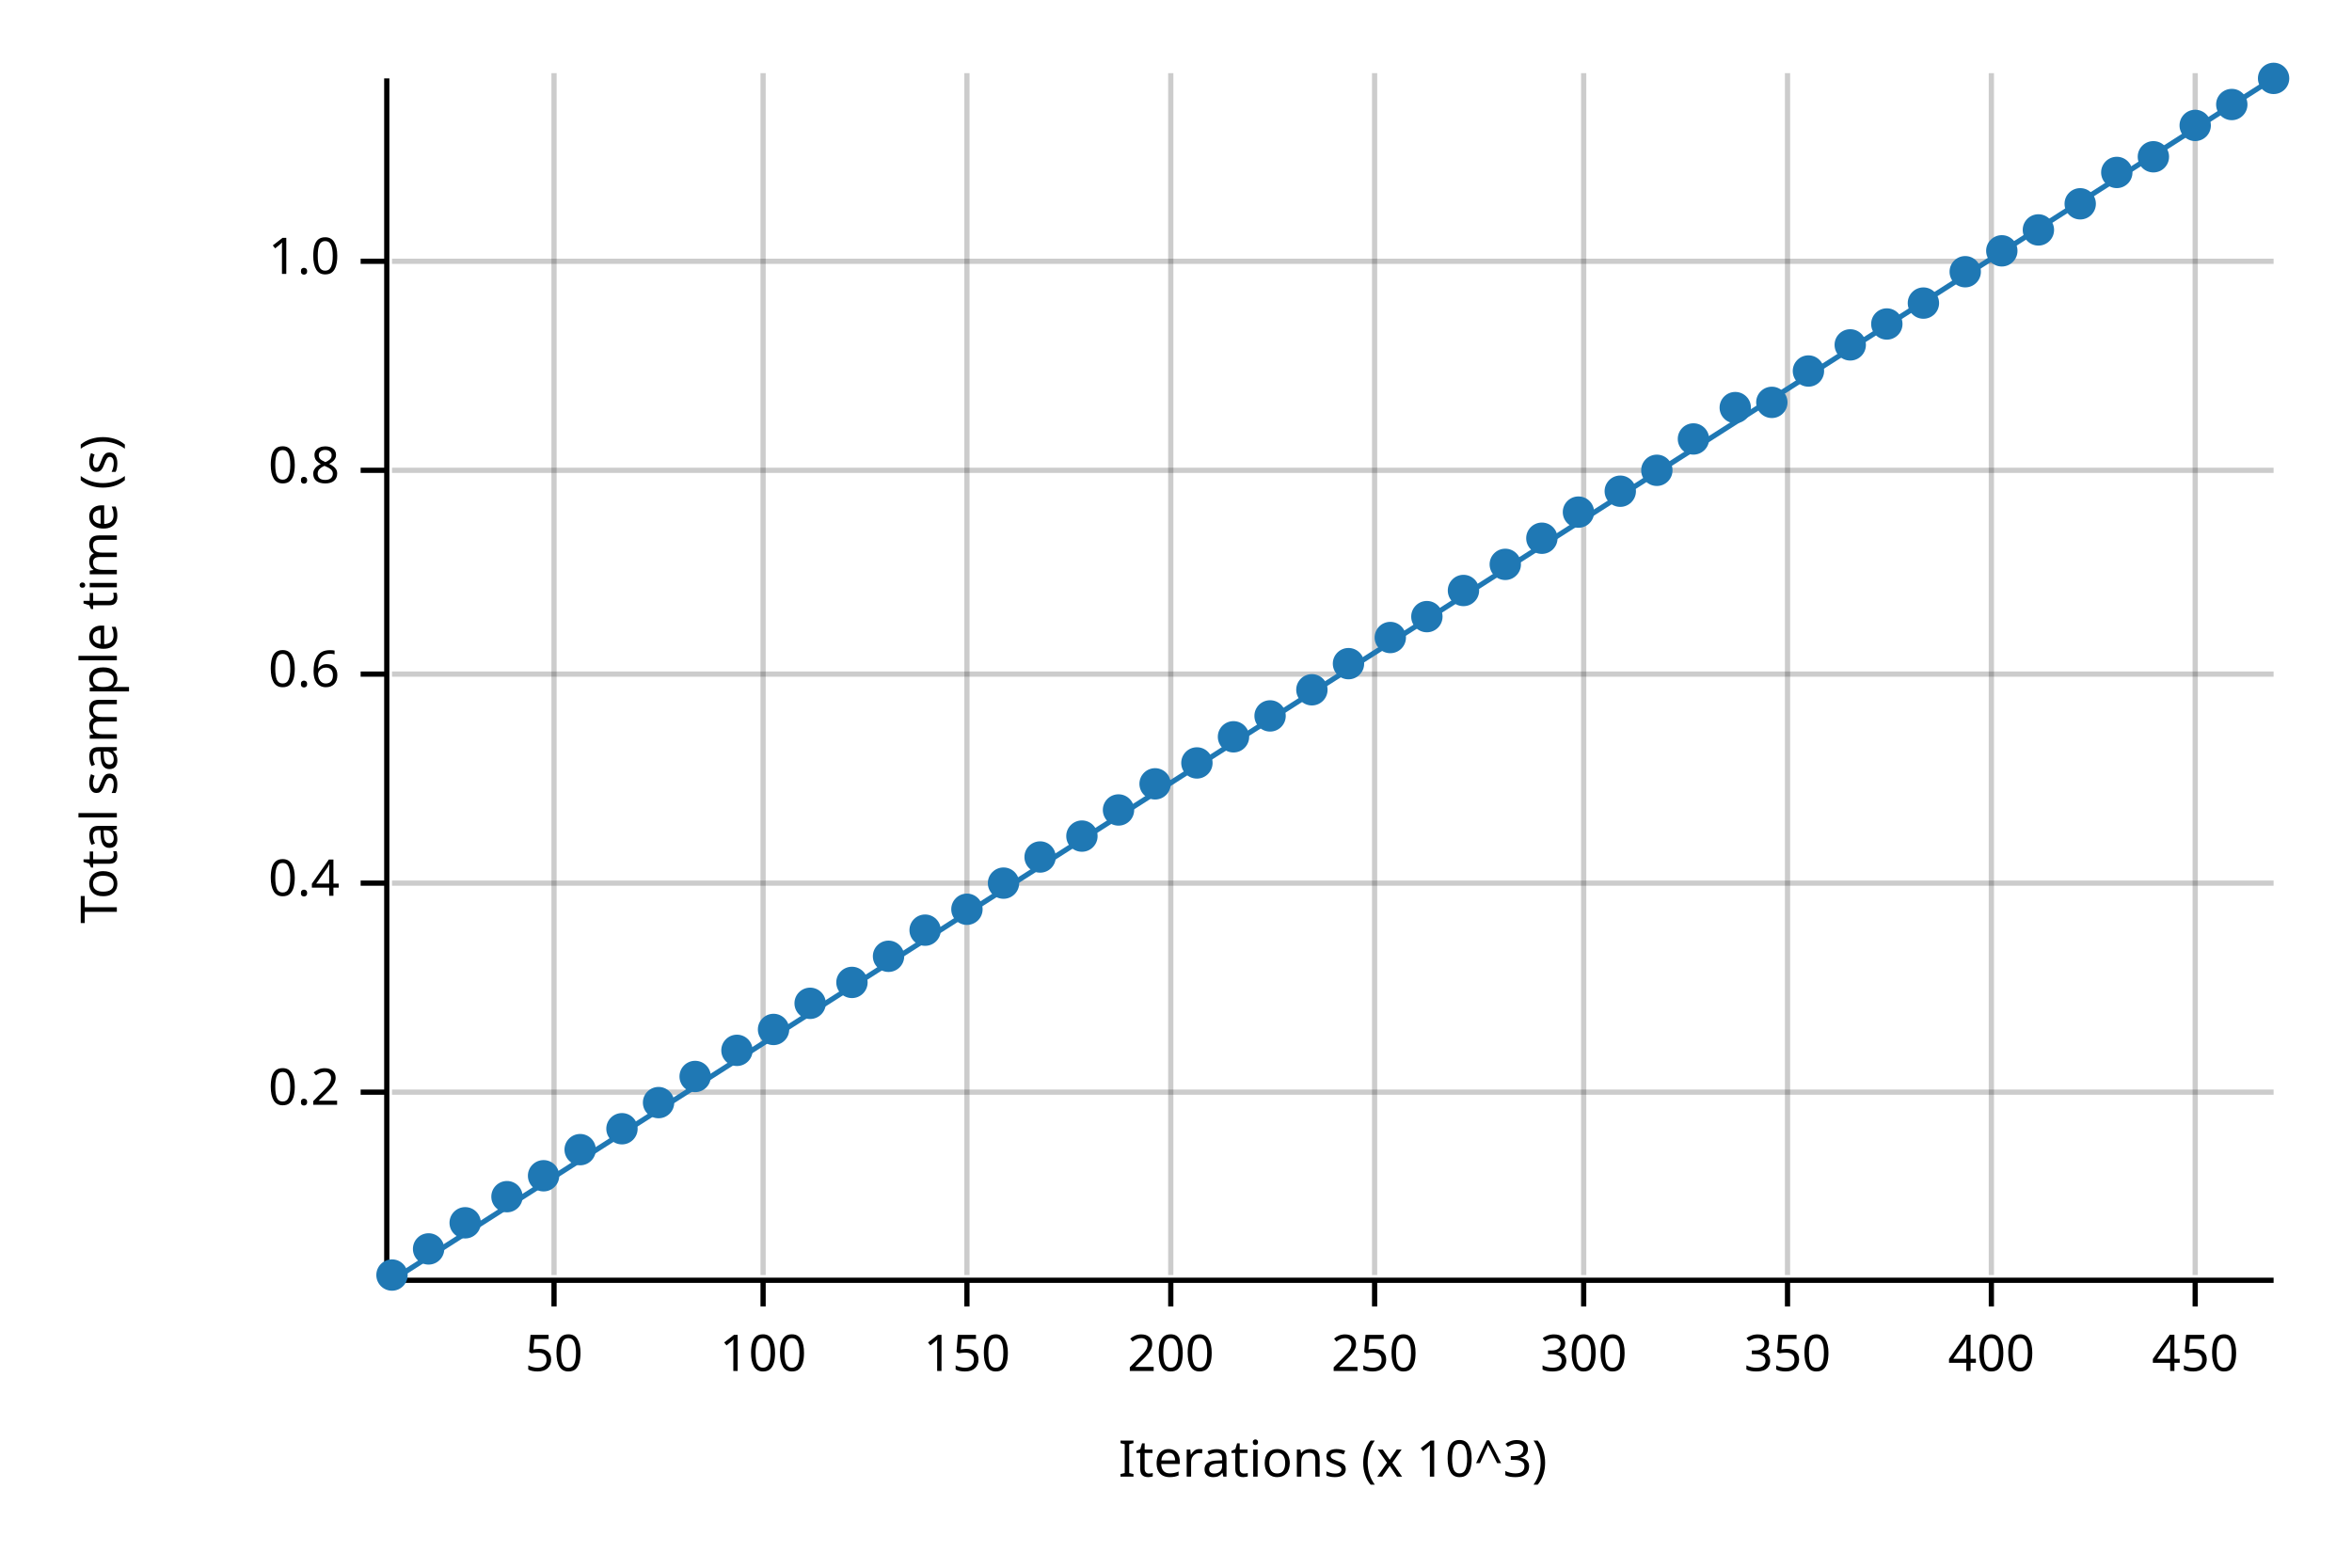
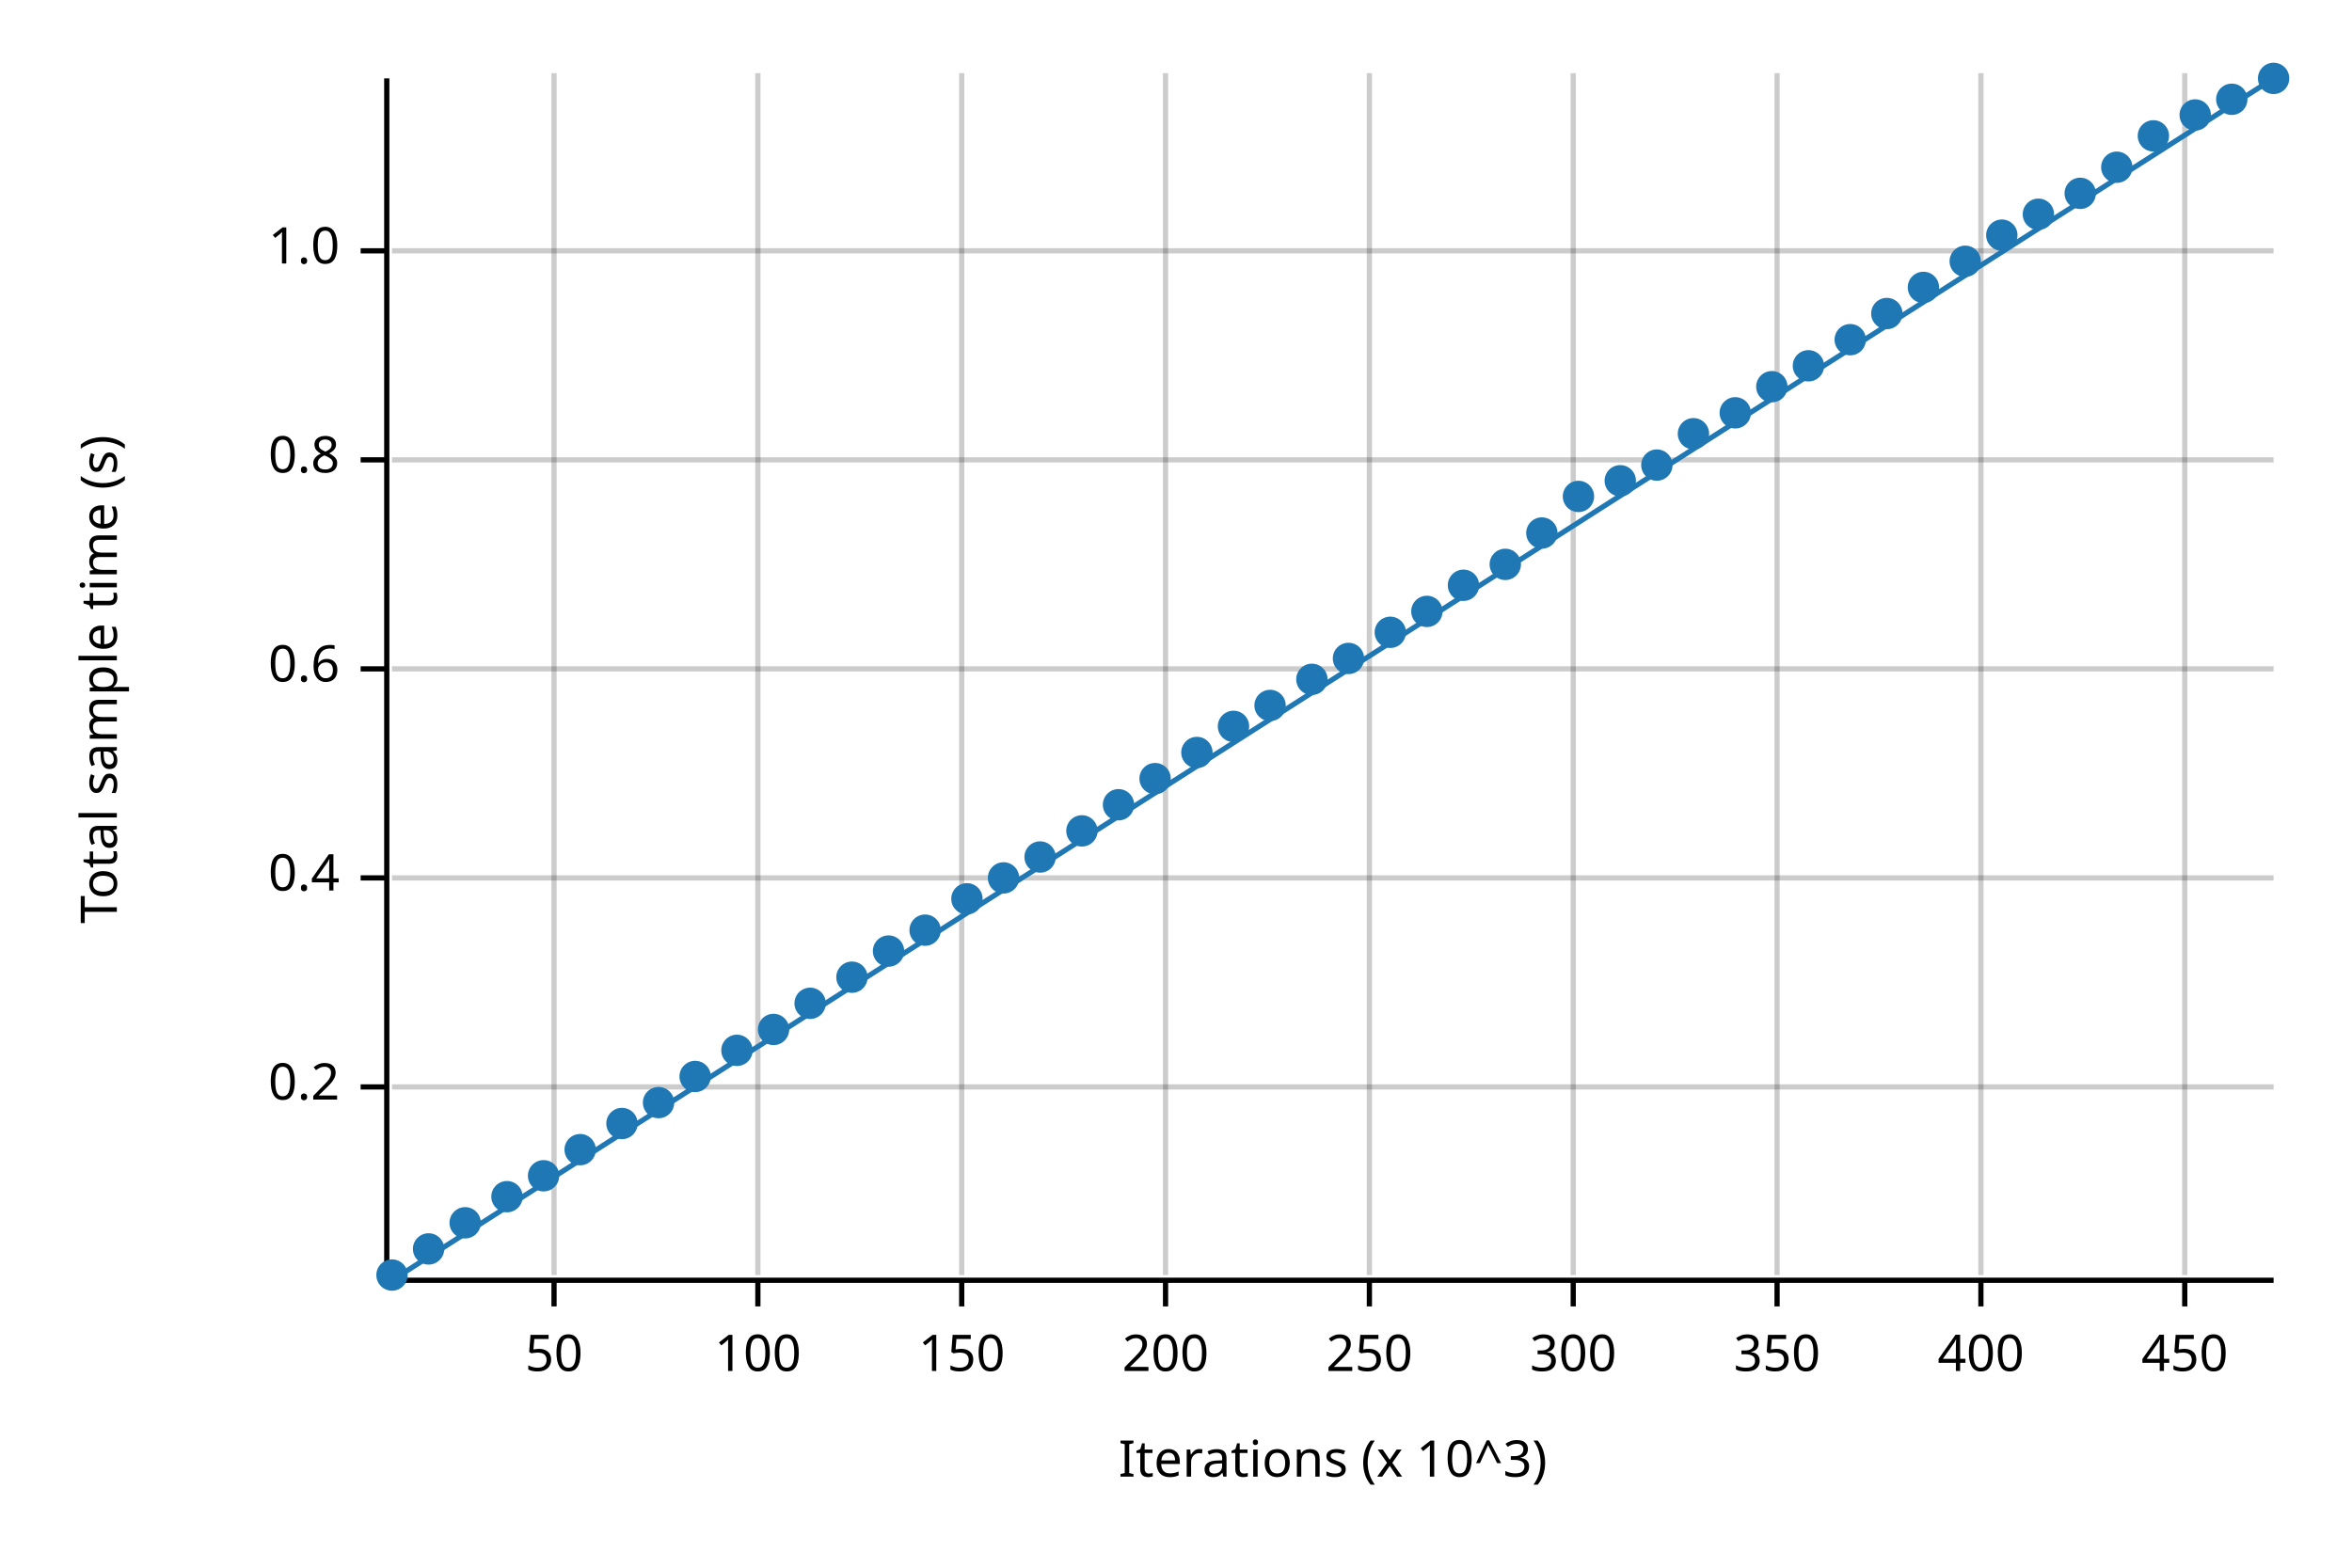
<svg xmlns="http://www.w3.org/2000/svg" width="450" height="300" viewBox="0 0 450 300">
  <text x="15" y="130" dy="0.76em" text-anchor="middle" font-family="sans-serif" font-size="9.677" opacity="1" fill="#000000" transform="rotate(270, 15, 130)">
Total sample time (s)
</text>
  <text x="255" y="285" dy="-0.5ex" text-anchor="middle" font-family="sans-serif" font-size="9.677" opacity="1" fill="#000000">
Iterations (x 10^3)
</text>
  <line opacity="0.2" stroke="#000000" stroke-width="1" x1="106" y1="244" x2="106" y2="14" />
-   <line opacity="0.2" stroke="#000000" stroke-width="1" x1="146" y1="244" x2="146" y2="14" />
-   <line opacity="0.2" stroke="#000000" stroke-width="1" x1="185" y1="244" x2="185" y2="14" />
-   <line opacity="0.2" stroke="#000000" stroke-width="1" x1="224" y1="244" x2="224" y2="14" />
-   <line opacity="0.2" stroke="#000000" stroke-width="1" x1="263" y1="244" x2="263" y2="14" />
-   <line opacity="0.2" stroke="#000000" stroke-width="1" x1="303" y1="244" x2="303" y2="14" />
-   <line opacity="0.2" stroke="#000000" stroke-width="1" x1="342" y1="244" x2="342" y2="14" />
-   <line opacity="0.2" stroke="#000000" stroke-width="1" x1="381" y1="244" x2="381" y2="14" />
-   <line opacity="0.2" stroke="#000000" stroke-width="1" x1="420" y1="244" x2="420" y2="14" />
-   <line opacity="0.2" stroke="#000000" stroke-width="1" x1="75" y1="209" x2="435" y2="209" />
-   <line opacity="0.2" stroke="#000000" stroke-width="1" x1="75" y1="169" x2="435" y2="169" />
-   <line opacity="0.2" stroke="#000000" stroke-width="1" x1="75" y1="129" x2="435" y2="129" />
-   <line opacity="0.2" stroke="#000000" stroke-width="1" x1="75" y1="90" x2="435" y2="90" />
-   <line opacity="0.2" stroke="#000000" stroke-width="1" x1="75" y1="50" x2="435" y2="50" />
+   <line opacity="0.2" stroke="#000000" stroke-width="1" x1="145" y1="244" x2="145" y2="14" />
+   <line opacity="0.2" stroke="#000000" stroke-width="1" x1="184" y1="244" x2="184" y2="14" />
+   <line opacity="0.2" stroke="#000000" stroke-width="1" x1="223" y1="244" x2="223" y2="14" />
+   <line opacity="0.2" stroke="#000000" stroke-width="1" x1="262" y1="244" x2="262" y2="14" />
+   <line opacity="0.2" stroke="#000000" stroke-width="1" x1="301" y1="244" x2="301" y2="14" />
+   <line opacity="0.2" stroke="#000000" stroke-width="1" x1="340" y1="244" x2="340" y2="14" />
+   <line opacity="0.2" stroke="#000000" stroke-width="1" x1="379" y1="244" x2="379" y2="14" />
+   <line opacity="0.2" stroke="#000000" stroke-width="1" x1="418" y1="244" x2="418" y2="14" />
+   <line opacity="0.2" stroke="#000000" stroke-width="1" x1="75" y1="208" x2="435" y2="208" />
+   <line opacity="0.2" stroke="#000000" stroke-width="1" x1="75" y1="168" x2="435" y2="168" />
+   <line opacity="0.2" stroke="#000000" stroke-width="1" x1="75" y1="128" x2="435" y2="128" />
+   <line opacity="0.2" stroke="#000000" stroke-width="1" x1="75" y1="88" x2="435" y2="88" />
+   <line opacity="0.2" stroke="#000000" stroke-width="1" x1="75" y1="48" x2="435" y2="48" />
  <polyline fill="none" opacity="1" stroke="#000000" stroke-width="1" points="74,15 74,245 " />
-   <text x="65" y="209" dy="0.5ex" text-anchor="end" font-family="sans-serif" font-size="9.677" opacity="1" fill="#000000">
+   <text x="65" y="208" dy="0.5ex" text-anchor="end" font-family="sans-serif" font-size="9.677" opacity="1" fill="#000000">
0.2
</text>
-   <polyline fill="none" opacity="1" stroke="#000000" stroke-width="1" points="69,209 74,209 " />
-   <text x="65" y="169" dy="0.5ex" text-anchor="end" font-family="sans-serif" font-size="9.677" opacity="1" fill="#000000">
+   <polyline fill="none" opacity="1" stroke="#000000" stroke-width="1" points="69,208 74,208 " />
+   <text x="65" y="168" dy="0.5ex" text-anchor="end" font-family="sans-serif" font-size="9.677" opacity="1" fill="#000000">
0.4
</text>
-   <polyline fill="none" opacity="1" stroke="#000000" stroke-width="1" points="69,169 74,169 " />
-   <text x="65" y="129" dy="0.5ex" text-anchor="end" font-family="sans-serif" font-size="9.677" opacity="1" fill="#000000">
+   <polyline fill="none" opacity="1" stroke="#000000" stroke-width="1" points="69,168 74,168 " />
+   <text x="65" y="128" dy="0.5ex" text-anchor="end" font-family="sans-serif" font-size="9.677" opacity="1" fill="#000000">
0.6
</text>
-   <polyline fill="none" opacity="1" stroke="#000000" stroke-width="1" points="69,129 74,129 " />
-   <text x="65" y="90" dy="0.5ex" text-anchor="end" font-family="sans-serif" font-size="9.677" opacity="1" fill="#000000">
+   <polyline fill="none" opacity="1" stroke="#000000" stroke-width="1" points="69,128 74,128 " />
+   <text x="65" y="88" dy="0.5ex" text-anchor="end" font-family="sans-serif" font-size="9.677" opacity="1" fill="#000000">
0.8
</text>
-   <polyline fill="none" opacity="1" stroke="#000000" stroke-width="1" points="69,90 74,90 " />
-   <text x="65" y="50" dy="0.5ex" text-anchor="end" font-family="sans-serif" font-size="9.677" opacity="1" fill="#000000">
+   <polyline fill="none" opacity="1" stroke="#000000" stroke-width="1" points="69,88 74,88 " />
+   <text x="65" y="48" dy="0.5ex" text-anchor="end" font-family="sans-serif" font-size="9.677" opacity="1" fill="#000000">
1.0
</text>
-   <polyline fill="none" opacity="1" stroke="#000000" stroke-width="1" points="69,50 74,50 " />
+   <polyline fill="none" opacity="1" stroke="#000000" stroke-width="1" points="69,48 74,48 " />
  <polyline fill="none" opacity="1" stroke="#000000" stroke-width="1" points="75,245 435,245 " />
  <text x="106" y="255" dy="0.76em" text-anchor="middle" font-family="sans-serif" font-size="9.677" opacity="1" fill="#000000">
50
</text>
  <polyline fill="none" opacity="1" stroke="#000000" stroke-width="1" points="106,245 106,250 " />
-   <text x="146" y="255" dy="0.76em" text-anchor="middle" font-family="sans-serif" font-size="9.677" opacity="1" fill="#000000">
+   <text x="145" y="255" dy="0.76em" text-anchor="middle" font-family="sans-serif" font-size="9.677" opacity="1" fill="#000000">
100
</text>
-   <polyline fill="none" opacity="1" stroke="#000000" stroke-width="1" points="146,245 146,250 " />
-   <text x="185" y="255" dy="0.76em" text-anchor="middle" font-family="sans-serif" font-size="9.677" opacity="1" fill="#000000">
+   <polyline fill="none" opacity="1" stroke="#000000" stroke-width="1" points="145,245 145,250 " />
+   <text x="184" y="255" dy="0.76em" text-anchor="middle" font-family="sans-serif" font-size="9.677" opacity="1" fill="#000000">
150
</text>
-   <polyline fill="none" opacity="1" stroke="#000000" stroke-width="1" points="185,245 185,250 " />
-   <text x="224" y="255" dy="0.76em" text-anchor="middle" font-family="sans-serif" font-size="9.677" opacity="1" fill="#000000">
+   <polyline fill="none" opacity="1" stroke="#000000" stroke-width="1" points="184,245 184,250 " />
+   <text x="223" y="255" dy="0.76em" text-anchor="middle" font-family="sans-serif" font-size="9.677" opacity="1" fill="#000000">
200
</text>
-   <polyline fill="none" opacity="1" stroke="#000000" stroke-width="1" points="224,245 224,250 " />
-   <text x="263" y="255" dy="0.76em" text-anchor="middle" font-family="sans-serif" font-size="9.677" opacity="1" fill="#000000">
+   <polyline fill="none" opacity="1" stroke="#000000" stroke-width="1" points="223,245 223,250 " />
+   <text x="262" y="255" dy="0.76em" text-anchor="middle" font-family="sans-serif" font-size="9.677" opacity="1" fill="#000000">
250
</text>
-   <polyline fill="none" opacity="1" stroke="#000000" stroke-width="1" points="263,245 263,250 " />
-   <text x="303" y="255" dy="0.76em" text-anchor="middle" font-family="sans-serif" font-size="9.677" opacity="1" fill="#000000">
+   <polyline fill="none" opacity="1" stroke="#000000" stroke-width="1" points="262,245 262,250 " />
+   <text x="301" y="255" dy="0.76em" text-anchor="middle" font-family="sans-serif" font-size="9.677" opacity="1" fill="#000000">
300
</text>
-   <polyline fill="none" opacity="1" stroke="#000000" stroke-width="1" points="303,245 303,250 " />
-   <text x="342" y="255" dy="0.76em" text-anchor="middle" font-family="sans-serif" font-size="9.677" opacity="1" fill="#000000">
+   <polyline fill="none" opacity="1" stroke="#000000" stroke-width="1" points="301,245 301,250 " />
+   <text x="340" y="255" dy="0.76em" text-anchor="middle" font-family="sans-serif" font-size="9.677" opacity="1" fill="#000000">
350
</text>
-   <polyline fill="none" opacity="1" stroke="#000000" stroke-width="1" points="342,245 342,250 " />
-   <text x="381" y="255" dy="0.76em" text-anchor="middle" font-family="sans-serif" font-size="9.677" opacity="1" fill="#000000">
+   <polyline fill="none" opacity="1" stroke="#000000" stroke-width="1" points="340,245 340,250 " />
+   <text x="379" y="255" dy="0.76em" text-anchor="middle" font-family="sans-serif" font-size="9.677" opacity="1" fill="#000000">
400
</text>
-   <polyline fill="none" opacity="1" stroke="#000000" stroke-width="1" points="381,245 381,250 " />
-   <text x="420" y="255" dy="0.76em" text-anchor="middle" font-family="sans-serif" font-size="9.677" opacity="1" fill="#000000">
+   <polyline fill="none" opacity="1" stroke="#000000" stroke-width="1" points="379,245 379,250 " />
+   <text x="418" y="255" dy="0.76em" text-anchor="middle" font-family="sans-serif" font-size="9.677" opacity="1" fill="#000000">
450
</text>
-   <polyline fill="none" opacity="1" stroke="#000000" stroke-width="1" points="420,245 420,250 " />
+   <polyline fill="none" opacity="1" stroke="#000000" stroke-width="1" points="418,245 418,250 " />
  <circle cx="75" cy="244" r="3" opacity="1" fill="#1F78B4" stroke="none" stroke-width="1" />
  <circle cx="82" cy="239" r="3" opacity="1" fill="#1F78B4" stroke="none" stroke-width="1" />
  <circle cx="89" cy="234" r="3" opacity="1" fill="#1F78B4" stroke="none" stroke-width="1" />
  <circle cx="97" cy="229" r="3" opacity="1" fill="#1F78B4" stroke="none" stroke-width="1" />
  <circle cx="104" cy="225" r="3" opacity="1" fill="#1F78B4" stroke="none" stroke-width="1" />
  <circle cx="111" cy="220" r="3" opacity="1" fill="#1F78B4" stroke="none" stroke-width="1" />
-   <circle cx="119" cy="216" r="3" opacity="1" fill="#1F78B4" stroke="none" stroke-width="1" />
+   <circle cx="119" cy="215" r="3" opacity="1" fill="#1F78B4" stroke="none" stroke-width="1" />
  <circle cx="126" cy="211" r="3" opacity="1" fill="#1F78B4" stroke="none" stroke-width="1" />
  <circle cx="133" cy="206" r="3" opacity="1" fill="#1F78B4" stroke="none" stroke-width="1" />
  <circle cx="141" cy="201" r="3" opacity="1" fill="#1F78B4" stroke="none" stroke-width="1" />
  <circle cx="148" cy="197" r="3" opacity="1" fill="#1F78B4" stroke="none" stroke-width="1" />
  <circle cx="155" cy="192" r="3" opacity="1" fill="#1F78B4" stroke="none" stroke-width="1" />
-   <circle cx="163" cy="188" r="3" opacity="1" fill="#1F78B4" stroke="none" stroke-width="1" />
-   <circle cx="170" cy="183" r="3" opacity="1" fill="#1F78B4" stroke="none" stroke-width="1" />
+   <circle cx="163" cy="187" r="3" opacity="1" fill="#1F78B4" stroke="none" stroke-width="1" />
+   <circle cx="170" cy="182" r="3" opacity="1" fill="#1F78B4" stroke="none" stroke-width="1" />
  <circle cx="177" cy="178" r="3" opacity="1" fill="#1F78B4" stroke="none" stroke-width="1" />
-   <circle cx="185" cy="174" r="3" opacity="1" fill="#1F78B4" stroke="none" stroke-width="1" />
-   <circle cx="192" cy="169" r="3" opacity="1" fill="#1F78B4" stroke="none" stroke-width="1" />
+   <circle cx="185" cy="172" r="3" opacity="1" fill="#1F78B4" stroke="none" stroke-width="1" />
+   <circle cx="192" cy="168" r="3" opacity="1" fill="#1F78B4" stroke="none" stroke-width="1" />
  <circle cx="199" cy="164" r="3" opacity="1" fill="#1F78B4" stroke="none" stroke-width="1" />
-   <circle cx="207" cy="160" r="3" opacity="1" fill="#1F78B4" stroke="none" stroke-width="1" />
-   <circle cx="214" cy="155" r="3" opacity="1" fill="#1F78B4" stroke="none" stroke-width="1" />
-   <circle cx="221" cy="150" r="3" opacity="1" fill="#1F78B4" stroke="none" stroke-width="1" />
-   <circle cx="229" cy="146" r="3" opacity="1" fill="#1F78B4" stroke="none" stroke-width="1" />
-   <circle cx="236" cy="141" r="3" opacity="1" fill="#1F78B4" stroke="none" stroke-width="1" />
-   <circle cx="243" cy="137" r="3" opacity="1" fill="#1F78B4" stroke="none" stroke-width="1" />
-   <circle cx="251" cy="132" r="3" opacity="1" fill="#1F78B4" stroke="none" stroke-width="1" />
-   <circle cx="258" cy="127" r="3" opacity="1" fill="#1F78B4" stroke="none" stroke-width="1" />
-   <circle cx="266" cy="122" r="3" opacity="1" fill="#1F78B4" stroke="none" stroke-width="1" />
-   <circle cx="273" cy="118" r="3" opacity="1" fill="#1F78B4" stroke="none" stroke-width="1" />
-   <circle cx="280" cy="113" r="3" opacity="1" fill="#1F78B4" stroke="none" stroke-width="1" />
+   <circle cx="207" cy="159" r="3" opacity="1" fill="#1F78B4" stroke="none" stroke-width="1" />
+   <circle cx="214" cy="154" r="3" opacity="1" fill="#1F78B4" stroke="none" stroke-width="1" />
+   <circle cx="221" cy="149" r="3" opacity="1" fill="#1F78B4" stroke="none" stroke-width="1" />
+   <circle cx="229" cy="144" r="3" opacity="1" fill="#1F78B4" stroke="none" stroke-width="1" />
+   <circle cx="236" cy="139" r="3" opacity="1" fill="#1F78B4" stroke="none" stroke-width="1" />
+   <circle cx="243" cy="135" r="3" opacity="1" fill="#1F78B4" stroke="none" stroke-width="1" />
+   <circle cx="251" cy="130" r="3" opacity="1" fill="#1F78B4" stroke="none" stroke-width="1" />
+   <circle cx="258" cy="126" r="3" opacity="1" fill="#1F78B4" stroke="none" stroke-width="1" />
+   <circle cx="266" cy="121" r="3" opacity="1" fill="#1F78B4" stroke="none" stroke-width="1" />
+   <circle cx="273" cy="117" r="3" opacity="1" fill="#1F78B4" stroke="none" stroke-width="1" />
+   <circle cx="280" cy="112" r="3" opacity="1" fill="#1F78B4" stroke="none" stroke-width="1" />
  <circle cx="288" cy="108" r="3" opacity="1" fill="#1F78B4" stroke="none" stroke-width="1" />
-   <circle cx="295" cy="103" r="3" opacity="1" fill="#1F78B4" stroke="none" stroke-width="1" />
-   <circle cx="302" cy="98" r="3" opacity="1" fill="#1F78B4" stroke="none" stroke-width="1" />
-   <circle cx="310" cy="94" r="3" opacity="1" fill="#1F78B4" stroke="none" stroke-width="1" />
-   <circle cx="317" cy="90" r="3" opacity="1" fill="#1F78B4" stroke="none" stroke-width="1" />
-   <circle cx="324" cy="84" r="3" opacity="1" fill="#1F78B4" stroke="none" stroke-width="1" />
-   <circle cx="332" cy="78" r="3" opacity="1" fill="#1F78B4" stroke="none" stroke-width="1" />
-   <circle cx="339" cy="77" r="3" opacity="1" fill="#1F78B4" stroke="none" stroke-width="1" />
-   <circle cx="346" cy="71" r="3" opacity="1" fill="#1F78B4" stroke="none" stroke-width="1" />
-   <circle cx="354" cy="66" r="3" opacity="1" fill="#1F78B4" stroke="none" stroke-width="1" />
-   <circle cx="361" cy="62" r="3" opacity="1" fill="#1F78B4" stroke="none" stroke-width="1" />
-   <circle cx="368" cy="58" r="3" opacity="1" fill="#1F78B4" stroke="none" stroke-width="1" />
-   <circle cx="376" cy="52" r="3" opacity="1" fill="#1F78B4" stroke="none" stroke-width="1" />
-   <circle cx="383" cy="48" r="3" opacity="1" fill="#1F78B4" stroke="none" stroke-width="1" />
-   <circle cx="390" cy="44" r="3" opacity="1" fill="#1F78B4" stroke="none" stroke-width="1" />
-   <circle cx="398" cy="39" r="3" opacity="1" fill="#1F78B4" stroke="none" stroke-width="1" />
-   <circle cx="405" cy="33" r="3" opacity="1" fill="#1F78B4" stroke="none" stroke-width="1" />
-   <circle cx="412" cy="30" r="3" opacity="1" fill="#1F78B4" stroke="none" stroke-width="1" />
-   <circle cx="420" cy="24" r="3" opacity="1" fill="#1F78B4" stroke="none" stroke-width="1" />
-   <circle cx="427" cy="20" r="3" opacity="1" fill="#1F78B4" stroke="none" stroke-width="1" />
+   <circle cx="295" cy="102" r="3" opacity="1" fill="#1F78B4" stroke="none" stroke-width="1" />
+   <circle cx="302" cy="95" r="3" opacity="1" fill="#1F78B4" stroke="none" stroke-width="1" />
+   <circle cx="310" cy="92" r="3" opacity="1" fill="#1F78B4" stroke="none" stroke-width="1" />
+   <circle cx="317" cy="89" r="3" opacity="1" fill="#1F78B4" stroke="none" stroke-width="1" />
+   <circle cx="324" cy="83" r="3" opacity="1" fill="#1F78B4" stroke="none" stroke-width="1" />
+   <circle cx="332" cy="79" r="3" opacity="1" fill="#1F78B4" stroke="none" stroke-width="1" />
+   <circle cx="339" cy="74" r="3" opacity="1" fill="#1F78B4" stroke="none" stroke-width="1" />
+   <circle cx="346" cy="70" r="3" opacity="1" fill="#1F78B4" stroke="none" stroke-width="1" />
+   <circle cx="354" cy="65" r="3" opacity="1" fill="#1F78B4" stroke="none" stroke-width="1" />
+   <circle cx="361" cy="60" r="3" opacity="1" fill="#1F78B4" stroke="none" stroke-width="1" />
+   <circle cx="368" cy="55" r="3" opacity="1" fill="#1F78B4" stroke="none" stroke-width="1" />
+   <circle cx="376" cy="50" r="3" opacity="1" fill="#1F78B4" stroke="none" stroke-width="1" />
+   <circle cx="383" cy="45" r="3" opacity="1" fill="#1F78B4" stroke="none" stroke-width="1" />
+   <circle cx="390" cy="41" r="3" opacity="1" fill="#1F78B4" stroke="none" stroke-width="1" />
+   <circle cx="398" cy="37" r="3" opacity="1" fill="#1F78B4" stroke="none" stroke-width="1" />
+   <circle cx="405" cy="32" r="3" opacity="1" fill="#1F78B4" stroke="none" stroke-width="1" />
+   <circle cx="412" cy="26" r="3" opacity="1" fill="#1F78B4" stroke="none" stroke-width="1" />
+   <circle cx="420" cy="22" r="3" opacity="1" fill="#1F78B4" stroke="none" stroke-width="1" />
+   <circle cx="427" cy="19" r="3" opacity="1" fill="#1F78B4" stroke="none" stroke-width="1" />
  <circle cx="435" cy="15" r="3" opacity="1" fill="#1F78B4" stroke="none" stroke-width="1" />
  <polyline fill="none" opacity="1" stroke="#1F78B4" stroke-width="1" points="75,245 435,15 " />
  <polygon opacity="0.25" fill="#1F78B4" points="75,245 435,15 435,15 " />
</svg>
